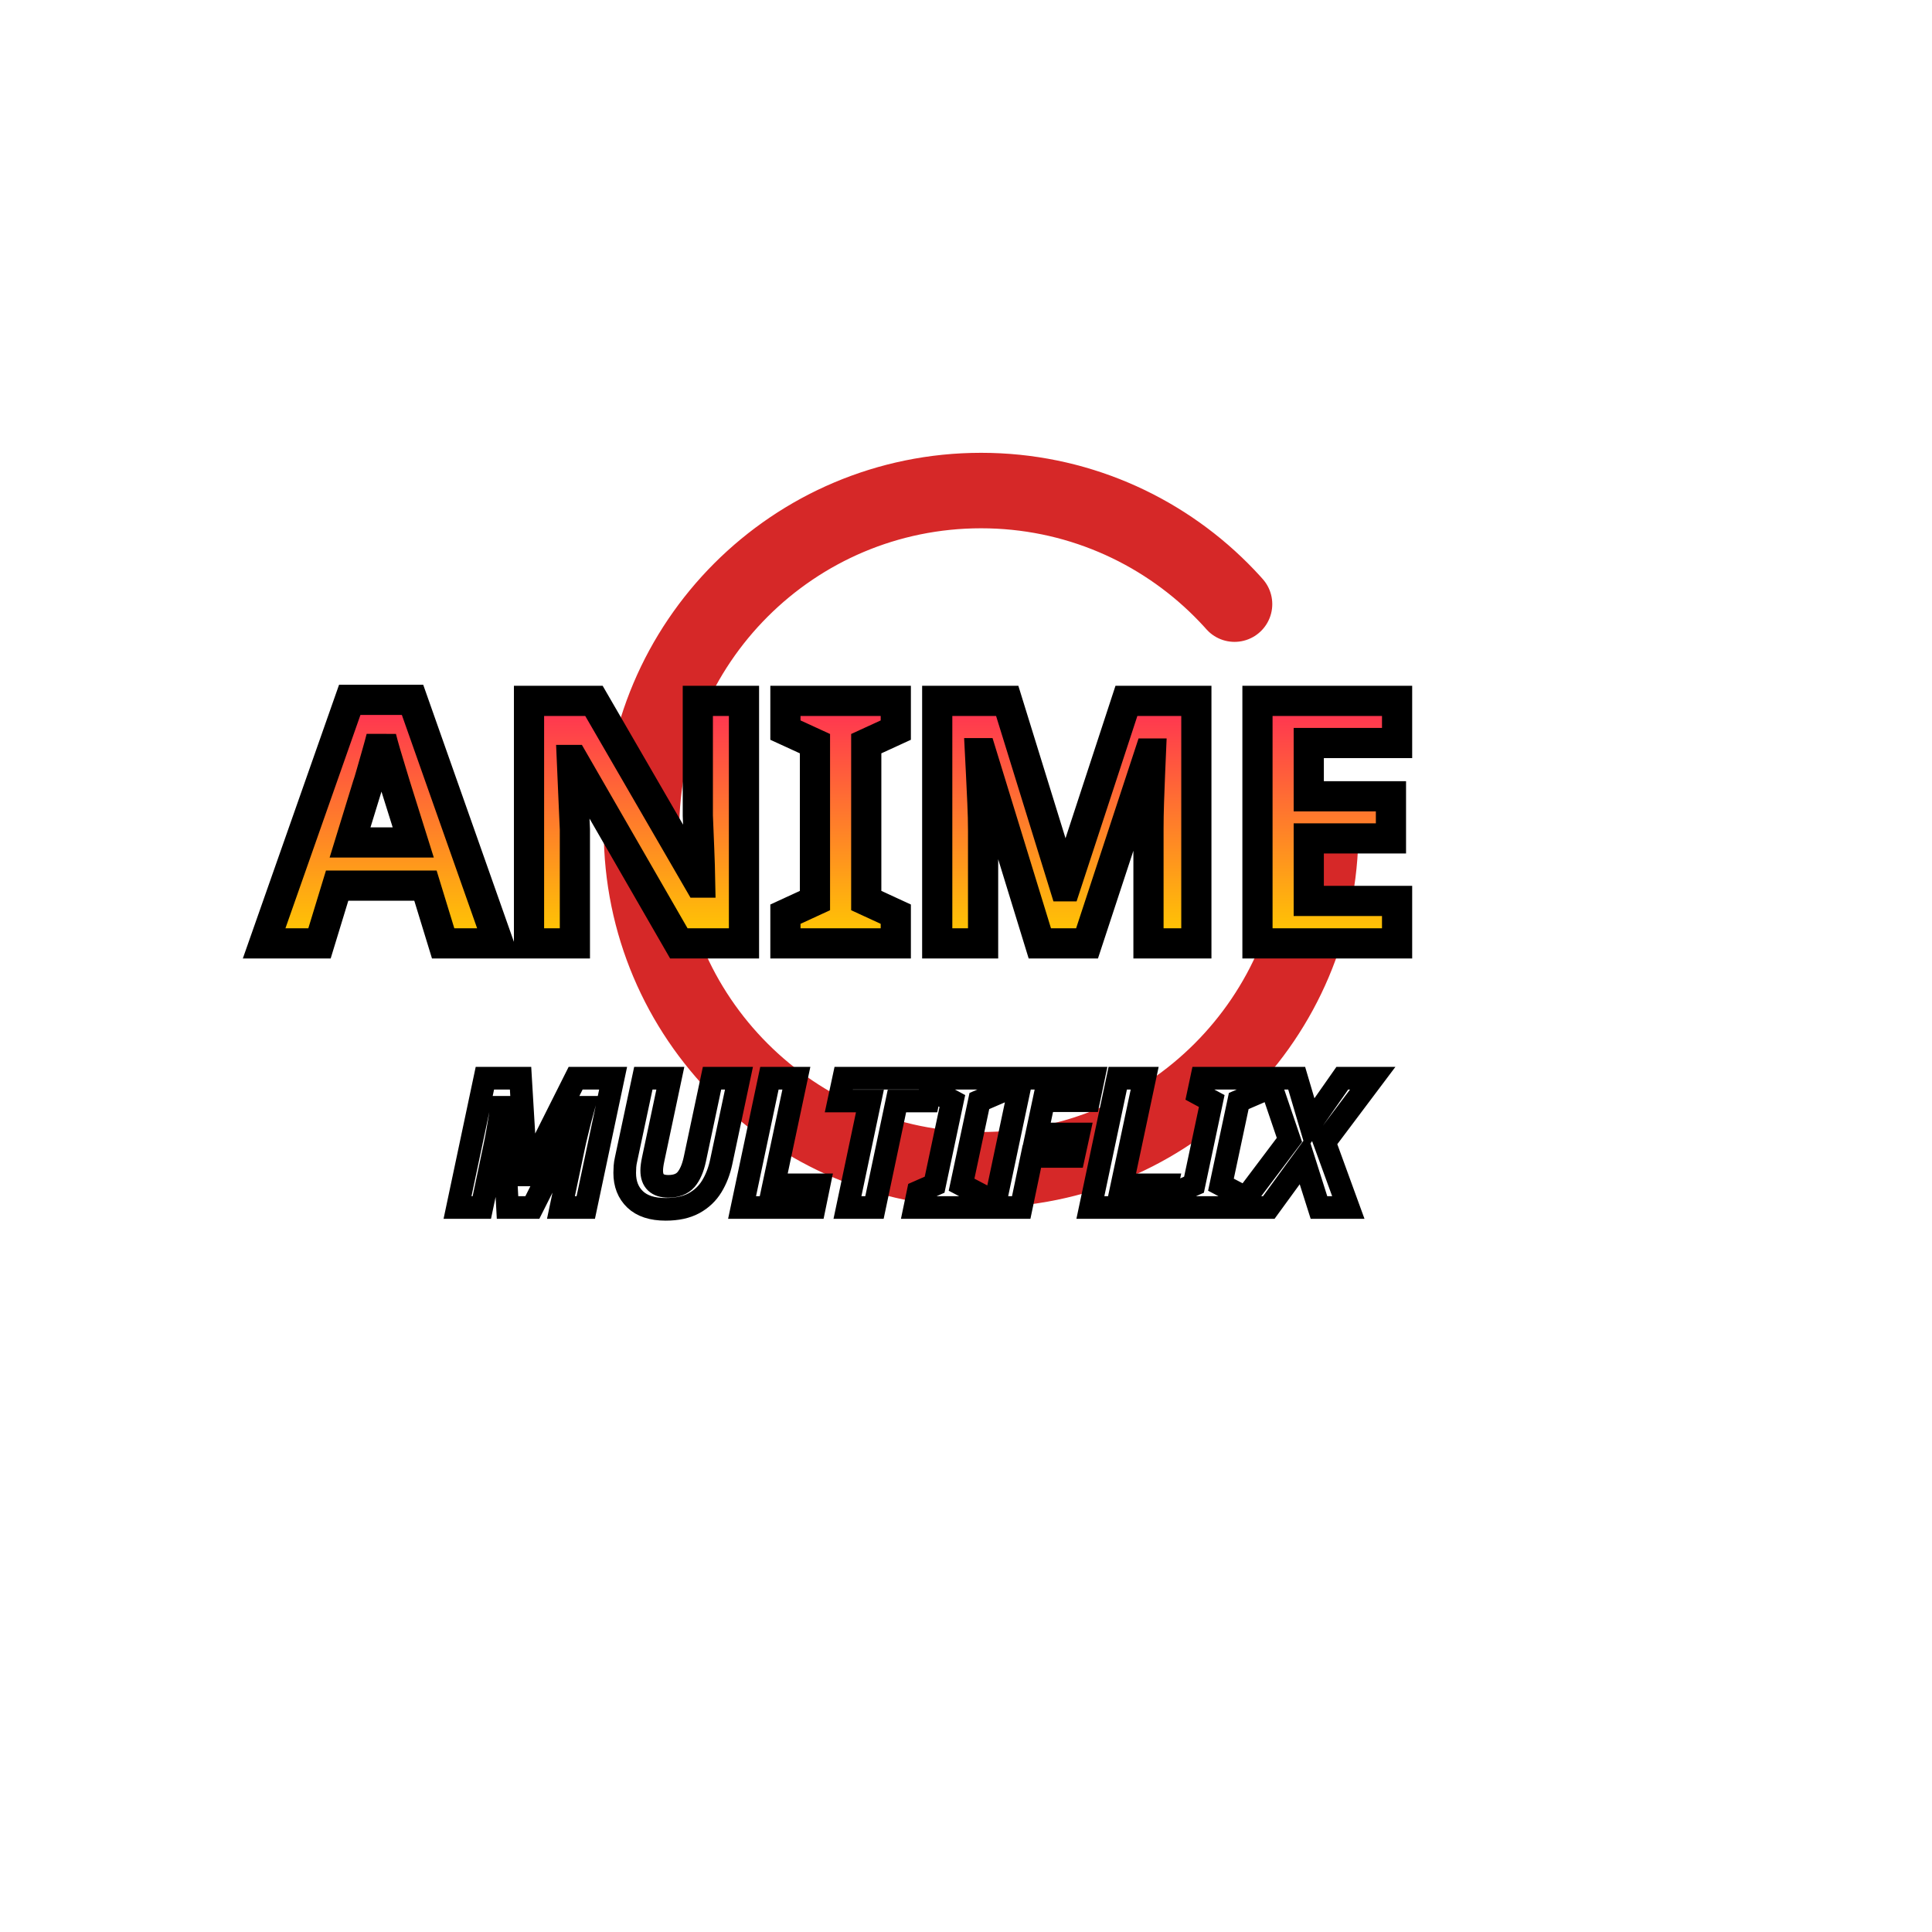
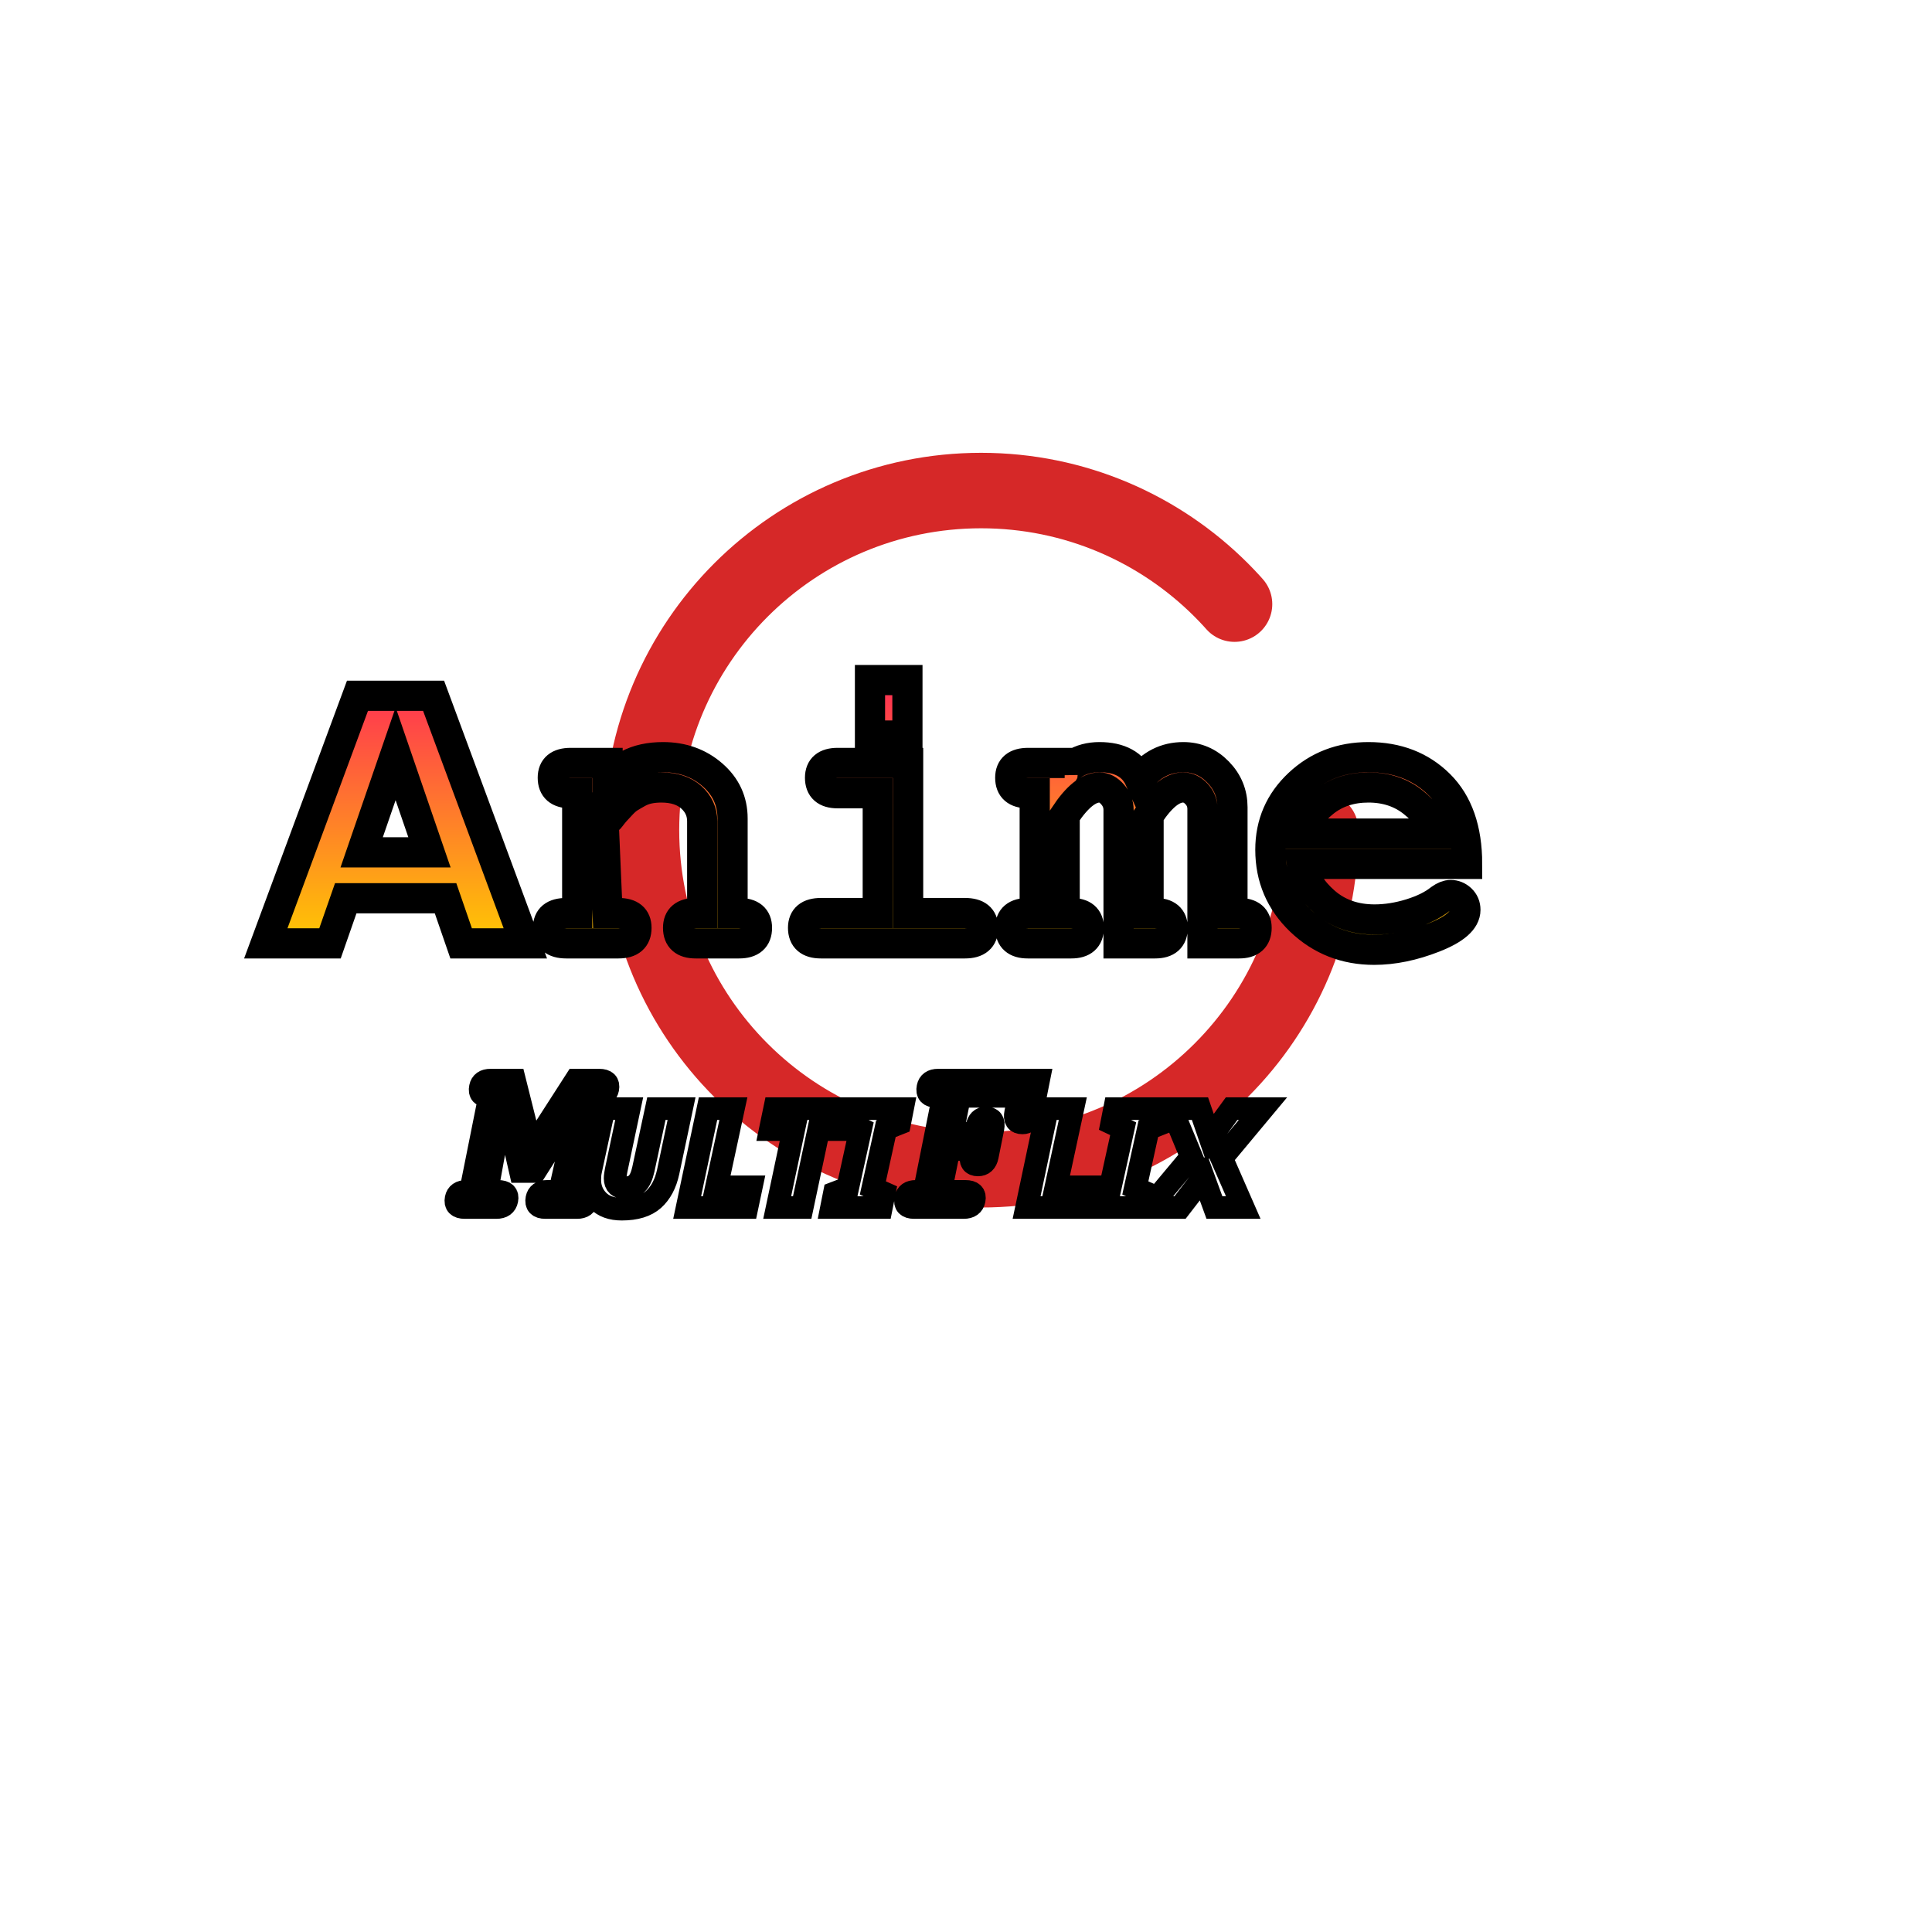
<svg xmlns="http://www.w3.org/2000/svg" width="512" height="512" viewBox="0 0 512 512">
  <rect width="100%" height="100%" fill="white" />
  <circle cx="260" cy="220" r="90" fill="none" stroke="#d62828" stroke-width="20" stroke-linecap="round" stroke-dasharray="500 120" />
  <defs>
    <linearGradient id="animeGrad" x1="0%" y1="0%" x2="0%" y2="100%">
      <stop offset="0%" stop-color="#ff2d55" />
      <stop offset="100%" stop-color="#ffcc00" />
    </linearGradient>
  </defs>
  <text x="70" y="250" font-size="90" font-family="Arial Black" font-weight="bold" fill="url(#animeGrad)" stroke="black" stroke-width="8">
-     ANIME
+     𝗔𝚗𝚒𝚖𝚎
  </text>
  <text x="120" y="320" font-size="48" font-family="Arial Black" font-style="italic" font-weight="bold" fill="white" stroke="black" stroke-width="6">
-     MULTIFLIX
+     𝙼ᴜʟᴛɪ𝙵ʟɪx
  </text>
</svg>
